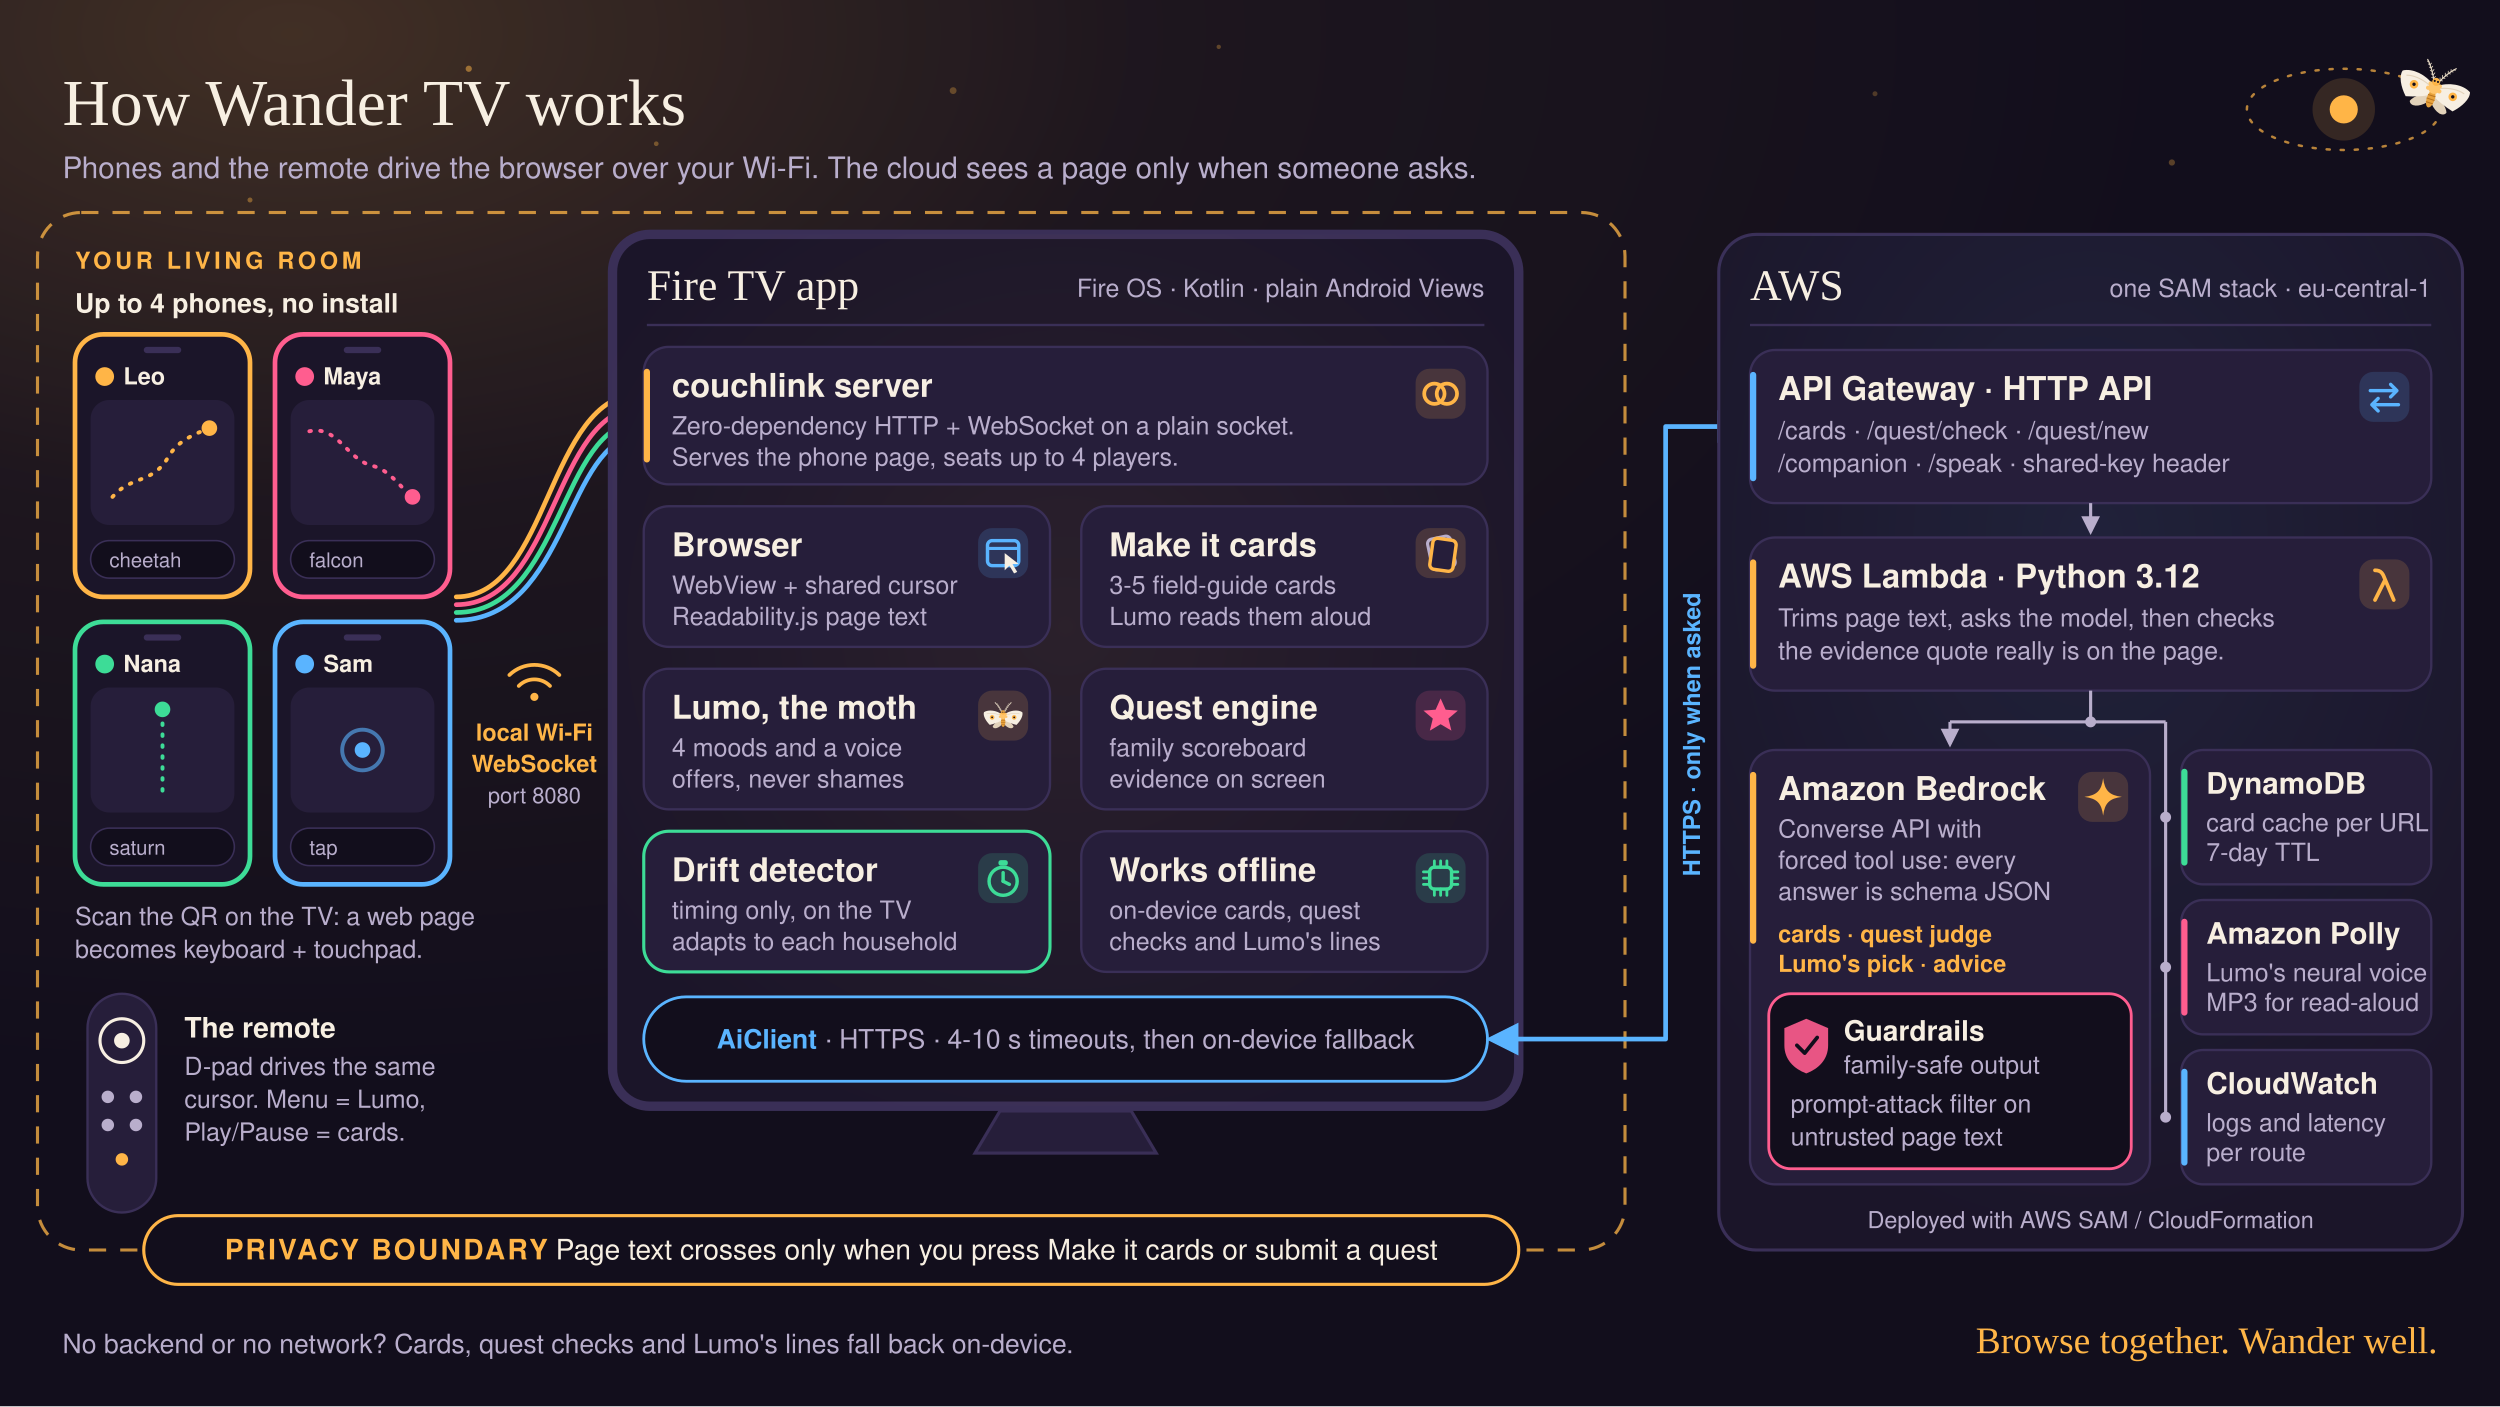
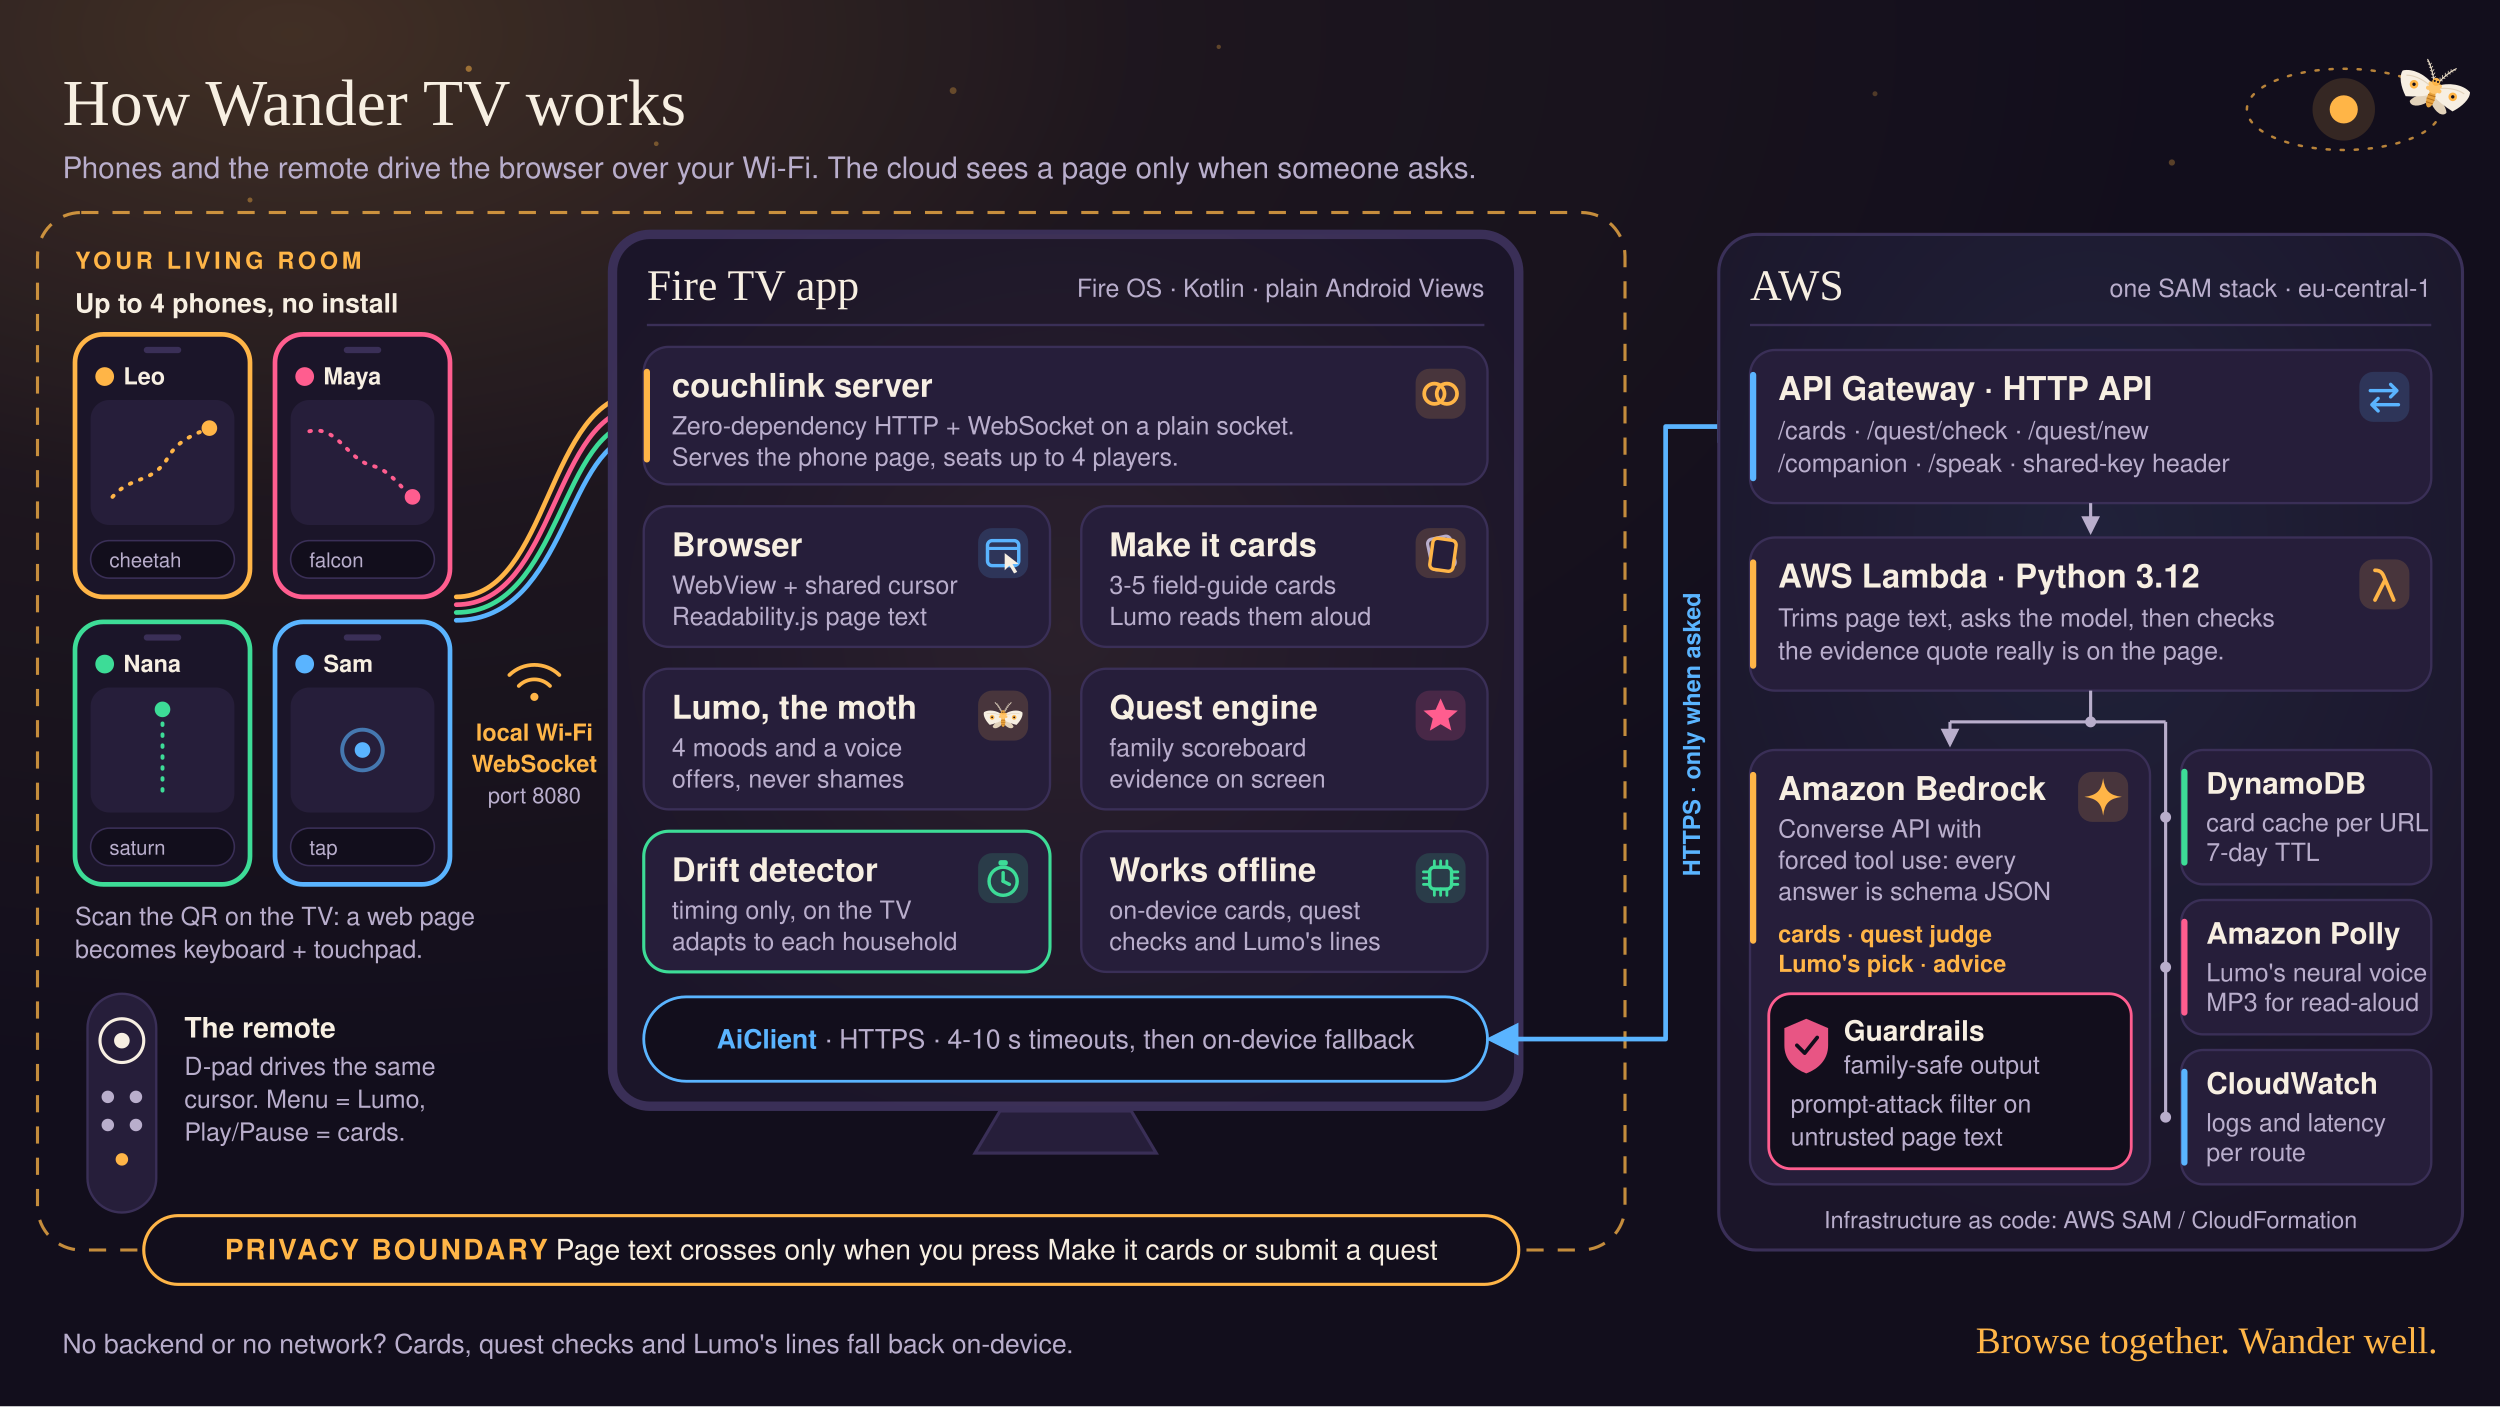
<svg xmlns="http://www.w3.org/2000/svg" width="1600" height="900" viewBox="0 0 1600 900">
  <defs>
    <style>
      @font-face { font-family: "Young Serif"; src: url("../app/src/main/assets/fonts/YoungSerif-Regular.ttf"); }
      @font-face { font-family: "Atkinson Hyperlegible"; font-weight: 400; src: url("../app/src/main/assets/fonts/AtkinsonHyperlegible-Regular.ttf"); }
      @font-face { font-family: "Atkinson Hyperlegible"; font-weight: 700; src: url("../app/src/main/assets/fonts/AtkinsonHyperlegible-Bold.ttf"); }
      .d { font-family: "Young Serif", Georgia, "Times New Roman", serif; }
      .b { font-family: "Atkinson Hyperlegible", "Segoe UI", Helvetica, Arial, sans-serif; }
      .t { font-family: "Atkinson Hyperlegible", "Segoe UI", Helvetica, Arial, sans-serif; font-weight: 700; font-size: 21px; fill: #F7EFE2; }
      .s { font-family: "Atkinson Hyperlegible", "Segoe UI", Helvetica, Arial, sans-serif; font-size: 16px; fill: #B9AECC; }
      .eyebrow { font-family: "Atkinson Hyperlegible", "Segoe UI", Helvetica, Arial, sans-serif; font-weight: 700; font-size: 15px; letter-spacing: 2.4px; }
      .box { fill: #261E3A; stroke: #3A2F57; stroke-width: 1.5; }
    </style>
    <radialGradient id="lampGlow" cx="0.12" cy="0.02" r="0.75">
      <stop offset="0" stop-color="#FFB547" stop-opacity="0.20" />
      <stop offset="0.45" stop-color="#FFB547" stop-opacity="0.05" />
      <stop offset="1" stop-color="#FFB547" stop-opacity="0" />
    </radialGradient>
    <radialGradient id="tvGlow" cx="0.5" cy="0.45" r="0.6">
      <stop offset="0" stop-color="#FFB547" stop-opacity="0.07" />
      <stop offset="1" stop-color="#FFB547" stop-opacity="0" />
    </radialGradient>
    <radialGradient id="skyGlow" cx="0.5" cy="0.3" r="0.7">
      <stop offset="0" stop-color="#5AB4FF" stop-opacity="0.08" />
      <stop offset="1" stop-color="#5AB4FF" stop-opacity="0" />
    </radialGradient>
    <marker id="arrSky" viewBox="0 0 10 10" refX="8" refY="5" markerWidth="7" markerHeight="7" orient="auto-start-reverse">
      <path d="M0,0 L10,5 L0,10 z" fill="#5AB4FF" />
    </marker>
    <marker id="arrMuted" viewBox="0 0 10 10" refX="8" refY="5" markerWidth="6" markerHeight="6" orient="auto-start-reverse">
      <path d="M0,0 L10,5 L0,10 z" fill="#B9AECC" />
    </marker>
    <symbol id="moth" viewBox="-70 -60 140 112" overflow="visible">
      <g id="mothHalf">
        <path d="M-3,-12 C-9,-26 -18,-40 -28,-50" fill="none" stroke="#E9DCC6" stroke-width="2.2" stroke-linecap="round" />
        <path d="M-6,-20 l-4.5,-0.3 M-9,-26 l-4.5,-0.3 M-12.5,-31.5 l-4.5,-0.3 M-16.5,-37 l-4.2,-0.3 M-20.5,-42 l-3.8,-0.3 M-24.5,-46.5 l-3,-0.3 M-6,-20 l1.4,-4.3 M-9,-26 l1.4,-4.3 M-12.5,-31.5 l1.4,-4.3 M-16.5,-37 l1.3,-4 M-20.5,-42 l1.2,-3.6" stroke="#E9DCC6" stroke-width="1.5" stroke-linecap="round" />
        <path d="M-3,6 C-14,12 -32,22 -36,34 C-32,44 -16,40 -4,26 Z" fill="#E2D2BA" />
        <path d="M-4,-8 C-22,-22 -50,-26 -66,-16 C-70,-4 -60,14 -46,28 C-30,24 -14,18 -4,12 Z" fill="#F7EFE2" />
        <path d="M-12,-6 C-26,-12 -44,-14 -56,-10" fill="none" stroke="#E2D2BA" stroke-width="2" stroke-linecap="round" />
        <circle cx="-38" cy="2" r="8" fill="#FFB547" />
        <circle cx="-38" cy="2" r="3.2" fill="#120E1C" />
      </g>
      <use href="#mothHalf" transform="scale(-1,1)" />
      <ellipse cx="0" cy="18" rx="7.5" ry="17" fill="#E8A23C" />
      <path d="M-6.5,12 H6.5 M-7,19 H7 M-6,26 H6" stroke="#B87420" stroke-width="2" stroke-linecap="round" />
      <circle cx="0" cy="-3" r="11" fill="#FFC56B" />
      <g fill="#FFC56B">
        <circle cx="-9" cy="-9" r="4" />
        <circle cx="9" cy="-9" r="4" />
        <circle cx="-11" cy="0" r="4" />
        <circle cx="11" cy="0" r="4" />
      </g>
      <circle cx="0" cy="-15" r="7.5" fill="#FFB547" />
      <circle cx="-3.2" cy="-16" r="2" fill="#120E1C" />
      <circle cx="3.2" cy="-16" r="2" fill="#120E1C" />
    </symbol>
  </defs>
  <rect width="1600" height="900" fill="#120E1C" />
  <rect width="1600" height="900" fill="url(#lampGlow)" />
  <g fill="#FFB547">
    <circle cx="300" cy="44" r="2" opacity="0.5" />
    <circle cx="420" cy="92" r="1.5" opacity="0.35" />
    <circle cx="610" cy="58" r="2.2" opacity="0.3" />
    <circle cx="160" cy="128" r="1.6" opacity="0.4" />
    <circle cx="780" cy="30" r="1.4" opacity="0.3" />
    <circle cx="1200" cy="60" r="1.6" opacity="0.25" />
    <circle cx="1390" cy="104" r="2" opacity="0.3" />
  </g>
  <text class="d" x="40" y="80" font-size="42" fill="#F7EFE2">How Wander TV works</text>
  <text class="b" x="40" y="114" font-size="19" fill="#B9AECC">Phones and the remote drive the browser over your Wi-Fi. The cloud sees a page only when someone asks.</text>
  <ellipse cx="1500" cy="70" rx="62" ry="26" fill="none" stroke="#FFB547" stroke-width="1.6" stroke-dasharray="2 7" stroke-linecap="round" opacity="0.7" />
  <circle cx="1500" cy="70" r="9" fill="#FFB547" />
  <circle cx="1500" cy="70" r="20" fill="#FFB547" opacity="0.15" />
  <use href="#moth" x="-24" y="-20" width="48" height="40" transform="translate(1558 56) rotate(18)" />
  <rect x="24" y="136" width="1016" height="664" rx="28" fill="none" stroke="#FFB547" stroke-width="2" stroke-dasharray="11 9" opacity="0.75" />
  <text class="eyebrow" x="48" y="172" fill="#FFB547">YOUR LIVING ROOM</text>
  <text class="b" x="48" y="200" font-size="17" font-weight="700" fill="#F7EFE2">Up to 4 phones, no install</text>
  <g id="phones">
    <g transform="translate(48 214)">
      <rect width="112" height="168" rx="18" fill="#1B1529" stroke="#FFB547" stroke-width="3" />
      <rect x="44" y="8" width="24" height="4" rx="2" fill="#3A2F57" />
      <circle cx="19" cy="27" r="6" fill="#FFB547" />
      <text class="b" x="31" y="32" font-size="15" font-weight="700" fill="#F7EFE2">Leo</text>
      <rect x="10" y="42" width="92" height="80" rx="12" fill="#261E3A" />
      <path d="M24,104 C36,90 50,96 60,78 C66,68 76,64 86,60" fill="none" stroke="#FFB547" stroke-width="2.5" stroke-linecap="round" stroke-dasharray="1 6" />
      <circle cx="86" cy="60" r="5" fill="#FFB547" />
      <rect x="10" y="132" width="92" height="24" rx="12" fill="#120E1C" stroke="#3A2F57" />
      <text class="b" x="22" y="149" font-size="13" fill="#B9AECC">cheetah</text>
    </g>
    <g transform="translate(176 214)">
      <rect width="112" height="168" rx="18" fill="#1B1529" stroke="#FF5D8F" stroke-width="3" />
      <rect x="44" y="8" width="24" height="4" rx="2" fill="#3A2F57" />
      <circle cx="19" cy="27" r="6" fill="#FF5D8F" />
      <text class="b" x="31" y="32" font-size="15" font-weight="700" fill="#F7EFE2">Maya</text>
      <rect x="10" y="42" width="92" height="80" rx="12" fill="#261E3A" />
      <path d="M22,62 C40,58 46,80 62,84 C74,87 80,98 88,104" fill="none" stroke="#FF5D8F" stroke-width="2.5" stroke-linecap="round" stroke-dasharray="1 6" />
      <circle cx="88" cy="104" r="5" fill="#FF5D8F" />
      <rect x="10" y="132" width="92" height="24" rx="12" fill="#120E1C" stroke="#3A2F57" />
      <text class="b" x="22" y="149" font-size="13" fill="#B9AECC">falcon</text>
    </g>
    <g transform="translate(48 398)">
      <rect width="112" height="168" rx="18" fill="#1B1529" stroke="#3DDC97" stroke-width="3" />
      <rect x="44" y="8" width="24" height="4" rx="2" fill="#3A2F57" />
      <circle cx="19" cy="27" r="6" fill="#3DDC97" />
      <text class="b" x="31" y="32" font-size="15" font-weight="700" fill="#F7EFE2">Nana</text>
      <rect x="10" y="42" width="92" height="80" rx="12" fill="#261E3A" />
      <path d="M56,108 C56,92 56,74 56,56" fill="none" stroke="#3DDC97" stroke-width="2.5" stroke-linecap="round" stroke-dasharray="1 6" />
      <circle cx="56" cy="56" r="5" fill="#3DDC97" />
      <rect x="10" y="132" width="92" height="24" rx="12" fill="#120E1C" stroke="#3A2F57" />
      <text class="b" x="22" y="149" font-size="13" fill="#B9AECC">saturn</text>
    </g>
    <g transform="translate(176 398)">
      <rect width="112" height="168" rx="18" fill="#1B1529" stroke="#5AB4FF" stroke-width="3" />
      <rect x="44" y="8" width="24" height="4" rx="2" fill="#3A2F57" />
      <circle cx="19" cy="27" r="6" fill="#5AB4FF" />
      <text class="b" x="31" y="32" font-size="15" font-weight="700" fill="#F7EFE2">Sam</text>
      <rect x="10" y="42" width="92" height="80" rx="12" fill="#261E3A" />
      <circle cx="56" cy="82" r="13" fill="none" stroke="#5AB4FF" stroke-width="2.5" opacity="0.6" />
      <circle cx="56" cy="82" r="5" fill="#5AB4FF" />
      <rect x="10" y="132" width="92" height="24" rx="12" fill="#120E1C" stroke="#3A2F57" />
      <text class="b" x="22" y="149" font-size="13" fill="#B9AECC">tap</text>
    </g>
  </g>
  <text class="s" x="48" y="592">Scan the QR on the TV: a web page</text>
  <text class="s" x="48" y="613">becomes keyboard + touchpad.</text>
  <g transform="translate(56 636)">
    <rect width="44" height="140" rx="22" fill="#261E3A" stroke="#3A2F57" stroke-width="1.5" />
    <circle cx="22" cy="30" r="14" fill="none" stroke="#F7EFE2" stroke-width="2" />
    <circle cx="22" cy="30" r="5" fill="#F7EFE2" />
    <circle cx="13" cy="66" r="4" fill="#B9AECC" />
    <circle cx="31" cy="66" r="4" fill="#B9AECC" />
    <circle cx="13" cy="84" r="4" fill="#B9AECC" />
    <circle cx="31" cy="84" r="4" fill="#B9AECC" />
    <circle cx="22" cy="106" r="4" fill="#FFB547" />
  </g>
  <text class="b" x="118" y="664" font-size="18" font-weight="700" fill="#F7EFE2">The remote</text>
  <text class="s" x="118" y="688">D-pad drives the same</text>
  <text class="s" x="118" y="709">cursor. Menu = Lumo,</text>
  <text class="s" x="118" y="730">Play/Pause = cards.</text>
  <g fill="none" stroke-width="3" stroke-linecap="round">
    <path d="M292,382 C352,382 350,252 410,252" stroke="#FFB547" />
    <path d="M292,387 C356,387 354,261 410,261" stroke="#FF5D8F" />
    <path d="M292,392 C360,392 358,270 410,270" stroke="#3DDC97" />
    <path d="M292,397 C364,397 362,279 410,279" stroke="#5AB4FF" />
  </g>
  <g transform="translate(342 438)" fill="none" stroke="#FFB547" stroke-width="2.4" stroke-linecap="round">
    <path d="M-16,-6 A23,23 0 0 1 16,-6" />
    <path d="M-10,1 A14,14 0 0 1 10,1" />
    <circle cx="0" cy="8" r="2.6" fill="#FFB547" stroke="none" />
  </g>
  <text class="b" x="342" y="474" font-size="15" font-weight="700" fill="#FFB547" text-anchor="middle">local Wi-Fi</text>
  <text class="b" x="342" y="494" font-size="15" font-weight="700" fill="#FFB547" text-anchor="middle">WebSocket</text>
  <text class="b" x="342" y="514" font-size="14" fill="#B9AECC" text-anchor="middle">port 8080</text>
  <rect x="392" y="150" width="580" height="558" rx="24" fill="#1B1529" stroke="#3A2F57" stroke-width="6" />
  <rect x="392" y="150" width="580" height="558" rx="24" fill="url(#tvGlow)" />
  <path d="M640,711 L724,711 L740,738 L624,738 Z" fill="#261E3A" stroke="#3A2F57" stroke-width="2" />
  <text class="d" x="414" y="192" font-size="28" fill="#F7EFE2">Fire TV app</text>
  <text class="b" x="950" y="190" font-size="16" fill="#B9AECC" text-anchor="end">Fire OS · Kotlin · plain Android Views</text>
  <line x1="414" y1="208" x2="950" y2="208" stroke="#3A2F57" stroke-width="1.5" />
  <rect class="box" x="412" y="222" width="540" height="88" rx="16" />
  <rect x="412" y="236" width="4" height="60" rx="2" fill="#FFB547" />
  <text class="t" x="430" y="254">couchlink server</text>
  <text class="s" x="430" y="278">Zero-dependency HTTP + WebSocket on a plain socket.</text>
  <text class="s" x="430" y="298">Serves the phone page, seats up to 4 players.</text>
  <g transform="translate(906 236)">
    <rect width="32" height="32" rx="9" fill="#FFB547" opacity="0.16" />
    <circle cx="12" cy="16" r="6.5" fill="none" stroke="#FFB547" stroke-width="2.4" />
    <circle cx="20" cy="16" r="6.5" fill="none" stroke="#FFB547" stroke-width="2.4" />
  </g>
  <rect class="box" x="412" y="324" width="260" height="90" rx="16" />
  <text class="t" x="430" y="356">Browser</text>
  <text class="s" x="430" y="380">WebView + shared cursor</text>
  <text class="s" x="430" y="400">Readability.js page text</text>
  <g transform="translate(626 338)">
    <rect width="32" height="32" rx="9" fill="#5AB4FF" opacity="0.16" />
    <rect x="6" y="8" width="20" height="16" rx="3" fill="none" stroke="#5AB4FF" stroke-width="2.2" />
    <line x1="6" y1="13" x2="26" y2="13" stroke="#5AB4FF" stroke-width="2" />
    <path d="M17,16 L17,27 L20,24 L23,29 L25,28 L22,23 L26,23 Z" fill="#F7EFE2" />
  </g>
  <rect class="box" x="692" y="324" width="260" height="90" rx="16" />
  <text class="t" x="710" y="356">Make it cards</text>
  <text class="s" x="710" y="380">3-5 field-guide cards</text>
  <text class="s" x="710" y="400">Lumo reads them aloud</text>
  <g transform="translate(906 338)">
    <rect width="32" height="32" rx="9" fill="#FFB547" opacity="0.16" />
    <rect x="9" y="6" width="15" height="20" rx="3" fill="none" stroke="#B9AECC" stroke-width="2" transform="rotate(-12 16 16)" />
    <rect x="10" y="7" width="15" height="20" rx="3" fill="#261E3A" stroke="#FFB547" stroke-width="2.2" transform="rotate(8 17 17)" />
  </g>
  <rect class="box" x="412" y="428" width="260" height="90" rx="16" />
  <text class="t" x="430" y="460">Lumo, the moth</text>
  <text class="s" x="430" y="484">4 moods and a voice</text>
  <text class="s" x="430" y="504">offers, never shames</text>
  <g transform="translate(626 442)">
    <rect width="32" height="32" rx="9" fill="#FFB547" opacity="0.16" />
    <use href="#moth" x="3" y="5" width="26" height="22" />
  </g>
  <rect class="box" x="692" y="428" width="260" height="90" rx="16" />
  <text class="t" x="710" y="460">Quest engine</text>
  <text class="s" x="710" y="484">family scoreboard</text>
  <text class="s" x="710" y="504">evidence on screen</text>
  <g transform="translate(906 442)">
    <rect width="32" height="32" rx="9" fill="#FF5D8F" opacity="0.16" />
    <path d="M16,5 L19.2,12.2 L27,12.8 L21,17.9 L22.9,25.6 L16,21.5 L9.1,25.6 L11,17.9 L5,12.8 L12.8,12.2 Z" fill="#FF5D8F" />
  </g>
  <rect x="412" y="532" width="260" height="90" rx="16" fill="#261E3A" stroke="#3DDC97" stroke-width="2" />
  <text class="t" x="430" y="564">Drift detector</text>
  <text class="s" x="430" y="588">timing only, on the TV</text>
  <text class="s" x="430" y="608">adapts to each household</text>
  <g transform="translate(626 546)">
    <rect width="32" height="32" rx="9" fill="#3DDC97" opacity="0.16" />
    <circle cx="16" cy="18" r="9" fill="none" stroke="#3DDC97" stroke-width="2.2" />
    <line x1="16" y1="18" x2="16" y2="12.5" stroke="#3DDC97" stroke-width="2.2" stroke-linecap="round" />
    <line x1="16" y1="18" x2="20" y2="20" stroke="#3DDC97" stroke-width="2.2" stroke-linecap="round" />
    <rect x="13" y="4.5" width="6" height="3.5" rx="1.5" fill="#3DDC97" />
  </g>
  <rect class="box" x="692" y="532" width="260" height="90" rx="16" />
  <text class="t" x="710" y="564">Works offline</text>
  <text class="s" x="710" y="588">on-device cards, quest</text>
  <text class="s" x="710" y="608">checks and Lumo's lines</text>
  <g transform="translate(906 546)">
    <rect width="32" height="32" rx="9" fill="#3DDC97" opacity="0.16" />
    <rect x="9" y="9" width="14" height="14" rx="3" fill="none" stroke="#3DDC97" stroke-width="2.2" />
    <path d="M12,5 V9 M16,5 V9 M20,5 V9 M12,23 V27 M16,23 V27 M20,23 V27 M5,12 H9 M5,16 H9 M5,20 H9 M23,12 H27 M23,16 H27 M23,20 H27" stroke="#3DDC97" stroke-width="1.8" stroke-linecap="round" />
  </g>
  <rect x="412" y="638" width="540" height="54" rx="27" fill="#120E1C" stroke="#5AB4FF" stroke-width="1.8" />
  <text class="b" x="682" y="671" font-size="17" text-anchor="middle" fill="#B9AECC">
    <tspan font-weight="700" fill="#5AB4FF">AiClient</tspan>  ·  HTTPS  ·  4-10 s timeouts, then on-device fallback</text>
  <path d="M955,665 H1066 V273 H1116" fill="none" stroke="#5AB4FF" stroke-width="3" stroke-linejoin="round" marker-start="url(#arrSky)" marker-end="url(#arrSky)" />
  <text class="b" x="1088" y="470" font-size="15" font-weight="700" fill="#5AB4FF" text-anchor="middle" transform="rotate(-90 1088 470)">HTTPS · only when asked</text>
  <rect x="92" y="778" width="880" height="44" rx="22" fill="#120E1C" stroke="#FFB547" stroke-width="2" />
  <text class="b" x="532" y="806" font-size="18" text-anchor="middle" fill="#F7EFE2">
    <tspan font-weight="700" fill="#FFB547" letter-spacing="1.5">PRIVACY BOUNDARY</tspan>   Page text crosses only when you press Make it cards or submit a quest</text>
  <rect x="1100" y="150" width="476" height="650" rx="24" fill="#1B1529" stroke="#3A2F57" stroke-width="2" />
  <rect x="1100" y="150" width="476" height="650" rx="24" fill="url(#skyGlow)" />
  <text class="d" x="1120" y="192" font-size="28" fill="#F7EFE2">AWS</text>
  <text class="b" x="1556" y="190" font-size="16" fill="#B9AECC" text-anchor="end">one SAM stack · eu-central-1</text>
  <line x1="1120" y1="208" x2="1556" y2="208" stroke="#3A2F57" stroke-width="1.5" />
  <rect class="box" x="1120" y="224" width="436" height="98" rx="16" />
  <rect x="1120" y="238" width="4" height="70" rx="2" fill="#5AB4FF" />
  <text class="t" x="1138" y="256">API Gateway · HTTP API</text>
  <text class="s" x="1138" y="281">/cards · /quest/check · /quest/new</text>
  <text class="s" x="1138" y="302">/companion · /speak · shared-key header</text>
  <g transform="translate(1510 238)">
    <rect width="32" height="32" rx="9" fill="#5AB4FF" opacity="0.16" />
    <path d="M7,12 H24 M20,8 L24,12 L20,16 M25,21 H8 M12,17 L8,21 L12,25" fill="none" stroke="#5AB4FF" stroke-width="2.2" stroke-linecap="round" stroke-linejoin="round" />
  </g>
  <line x1="1338" y1="322" x2="1338" y2="340" stroke="#B9AECC" stroke-width="2" marker-end="url(#arrMuted)" />
  <rect class="box" x="1120" y="344" width="436" height="98" rx="16" />
  <rect x="1120" y="358" width="4" height="70" rx="2" fill="#FFB547" />
  <text class="t" x="1138" y="376">AWS Lambda · Python 3.12</text>
  <text class="s" x="1138" y="401">Trims page text, asks the model, then checks</text>
  <text class="s" x="1138" y="422">the evidence quote really is on the page.</text>
  <g transform="translate(1510 358)">
    <rect width="32" height="32" rx="9" fill="#FFB547" opacity="0.16" />
    <path d="M10,7 C14,7 15,9 16.5,13 L22,26 M16.5,13 L10,26" fill="none" stroke="#FFB547" stroke-width="2.4" stroke-linecap="round" stroke-linejoin="round" />
  </g>
  <g fill="none" stroke="#B9AECC" stroke-width="2">
    <line x1="1338" y1="442" x2="1338" y2="462" />
    <line x1="1248" y1="462" x2="1386" y2="462" />
    <line x1="1248" y1="462" x2="1248" y2="476" marker-end="url(#arrMuted)" />
    <line x1="1386" y1="462" x2="1386" y2="715" />
  </g>
  <g fill="#B9AECC">
    <circle cx="1338" cy="462" r="3.5" />
    <circle cx="1386" cy="523" r="3.5" />
    <circle cx="1386" cy="619" r="3.5" />
    <circle cx="1386" cy="715" r="3.5" />
  </g>
  <rect class="box" x="1120" y="480" width="256" height="278" rx="16" />
  <rect x="1120" y="494" width="4" height="110" rx="2" fill="#FFB547" />
  <text class="t" x="1138" y="512">Amazon Bedrock</text>
  <text class="s" x="1138" y="536">Converse API with</text>
  <text class="s" x="1138" y="556">forced tool use: every</text>
  <text class="s" x="1138" y="576">answer is schema JSON</text>
  <text class="b" x="1138" y="603" font-size="15" font-weight="700" fill="#FFB547">cards · quest judge</text>
  <text class="b" x="1138" y="622" font-size="15" font-weight="700" fill="#FFB547">Lumo's pick · advice</text>
  <g transform="translate(1330 494)">
    <rect width="32" height="32" rx="9" fill="#FFB547" opacity="0.16" />
    <path d="M16,4 C17,12 20,15 28,16 C20,17 17,20 16,28 C15,20 12,17 4,16 C12,15 15,12 16,4 Z" fill="#FFB547" />
  </g>
  <rect x="1132" y="636" width="232" height="112" rx="14" fill="#120E1C" stroke="#FF5D8F" stroke-width="1.8" />
  <path d="M1156,652 L1170,658 V669 C1170,678 1164,684 1156,687 C1148,684 1142,678 1142,669 V658 Z" fill="#FF5D8F" opacity="0.9" />
  <path d="M1150,669 L1155,674 L1163,664" fill="none" stroke="#120E1C" stroke-width="2.4" stroke-linecap="round" stroke-linejoin="round" />
  <text class="b" x="1180" y="666" font-size="18" font-weight="700" fill="#F7EFE2">Guardrails</text>
  <text class="s" x="1180" y="687" font-size="15">family-safe output</text>
  <text class="s" x="1146" y="712" font-size="15">prompt-attack filter on</text>
  <text class="s" x="1146" y="733" font-size="15">untrusted page text</text>
  <rect class="box" x="1396" y="480" width="160" height="86" rx="14" />
  <rect x="1396" y="492" width="4" height="62" rx="2" fill="#3DDC97" />
  <text class="b" x="1412" y="508" font-size="19" font-weight="700" fill="#F7EFE2">DynamoDB</text>
  <text class="s" x="1412" y="532" font-size="15">card cache per URL</text>
  <text class="s" x="1412" y="551" font-size="15">7-day TTL</text>
  <rect class="box" x="1396" y="576" width="160" height="86" rx="14" />
  <rect x="1396" y="588" width="4" height="62" rx="2" fill="#FF5D8F" />
  <text class="b" x="1412" y="604" font-size="19" font-weight="700" fill="#F7EFE2">Amazon Polly</text>
  <text class="s" x="1412" y="628" font-size="15">Lumo's neural voice</text>
  <text class="s" x="1412" y="647" font-size="15">MP3 for read-aloud</text>
  <rect class="box" x="1396" y="672" width="160" height="86" rx="14" />
  <rect x="1396" y="684" width="4" height="62" rx="2" fill="#5AB4FF" />
  <text class="b" x="1412" y="700" font-size="19" font-weight="700" fill="#F7EFE2">CloudWatch</text>
  <text class="s" x="1412" y="724" font-size="15">logs and latency</text>
  <text class="s" x="1412" y="743" font-size="15">per route</text>
-   <text class="b" x="1338" y="786" font-size="15" fill="#B9AECC" text-anchor="middle">Deployed with AWS SAM / CloudFormation</text>
+   <text class="b" x="1338" y="786" font-size="15" fill="#B9AECC" text-anchor="middle">Infrastructure as code: AWS SAM / CloudFormation</text>
  <text class="b" x="40" y="866" font-size="17" fill="#B9AECC">No backend or no network? Cards, quest checks and Lumo's lines fall back on-device.</text>
  <text class="d" x="1560" y="866" font-size="24" fill="#FFB547" text-anchor="end">Browse together. Wander well.</text>
</svg>
